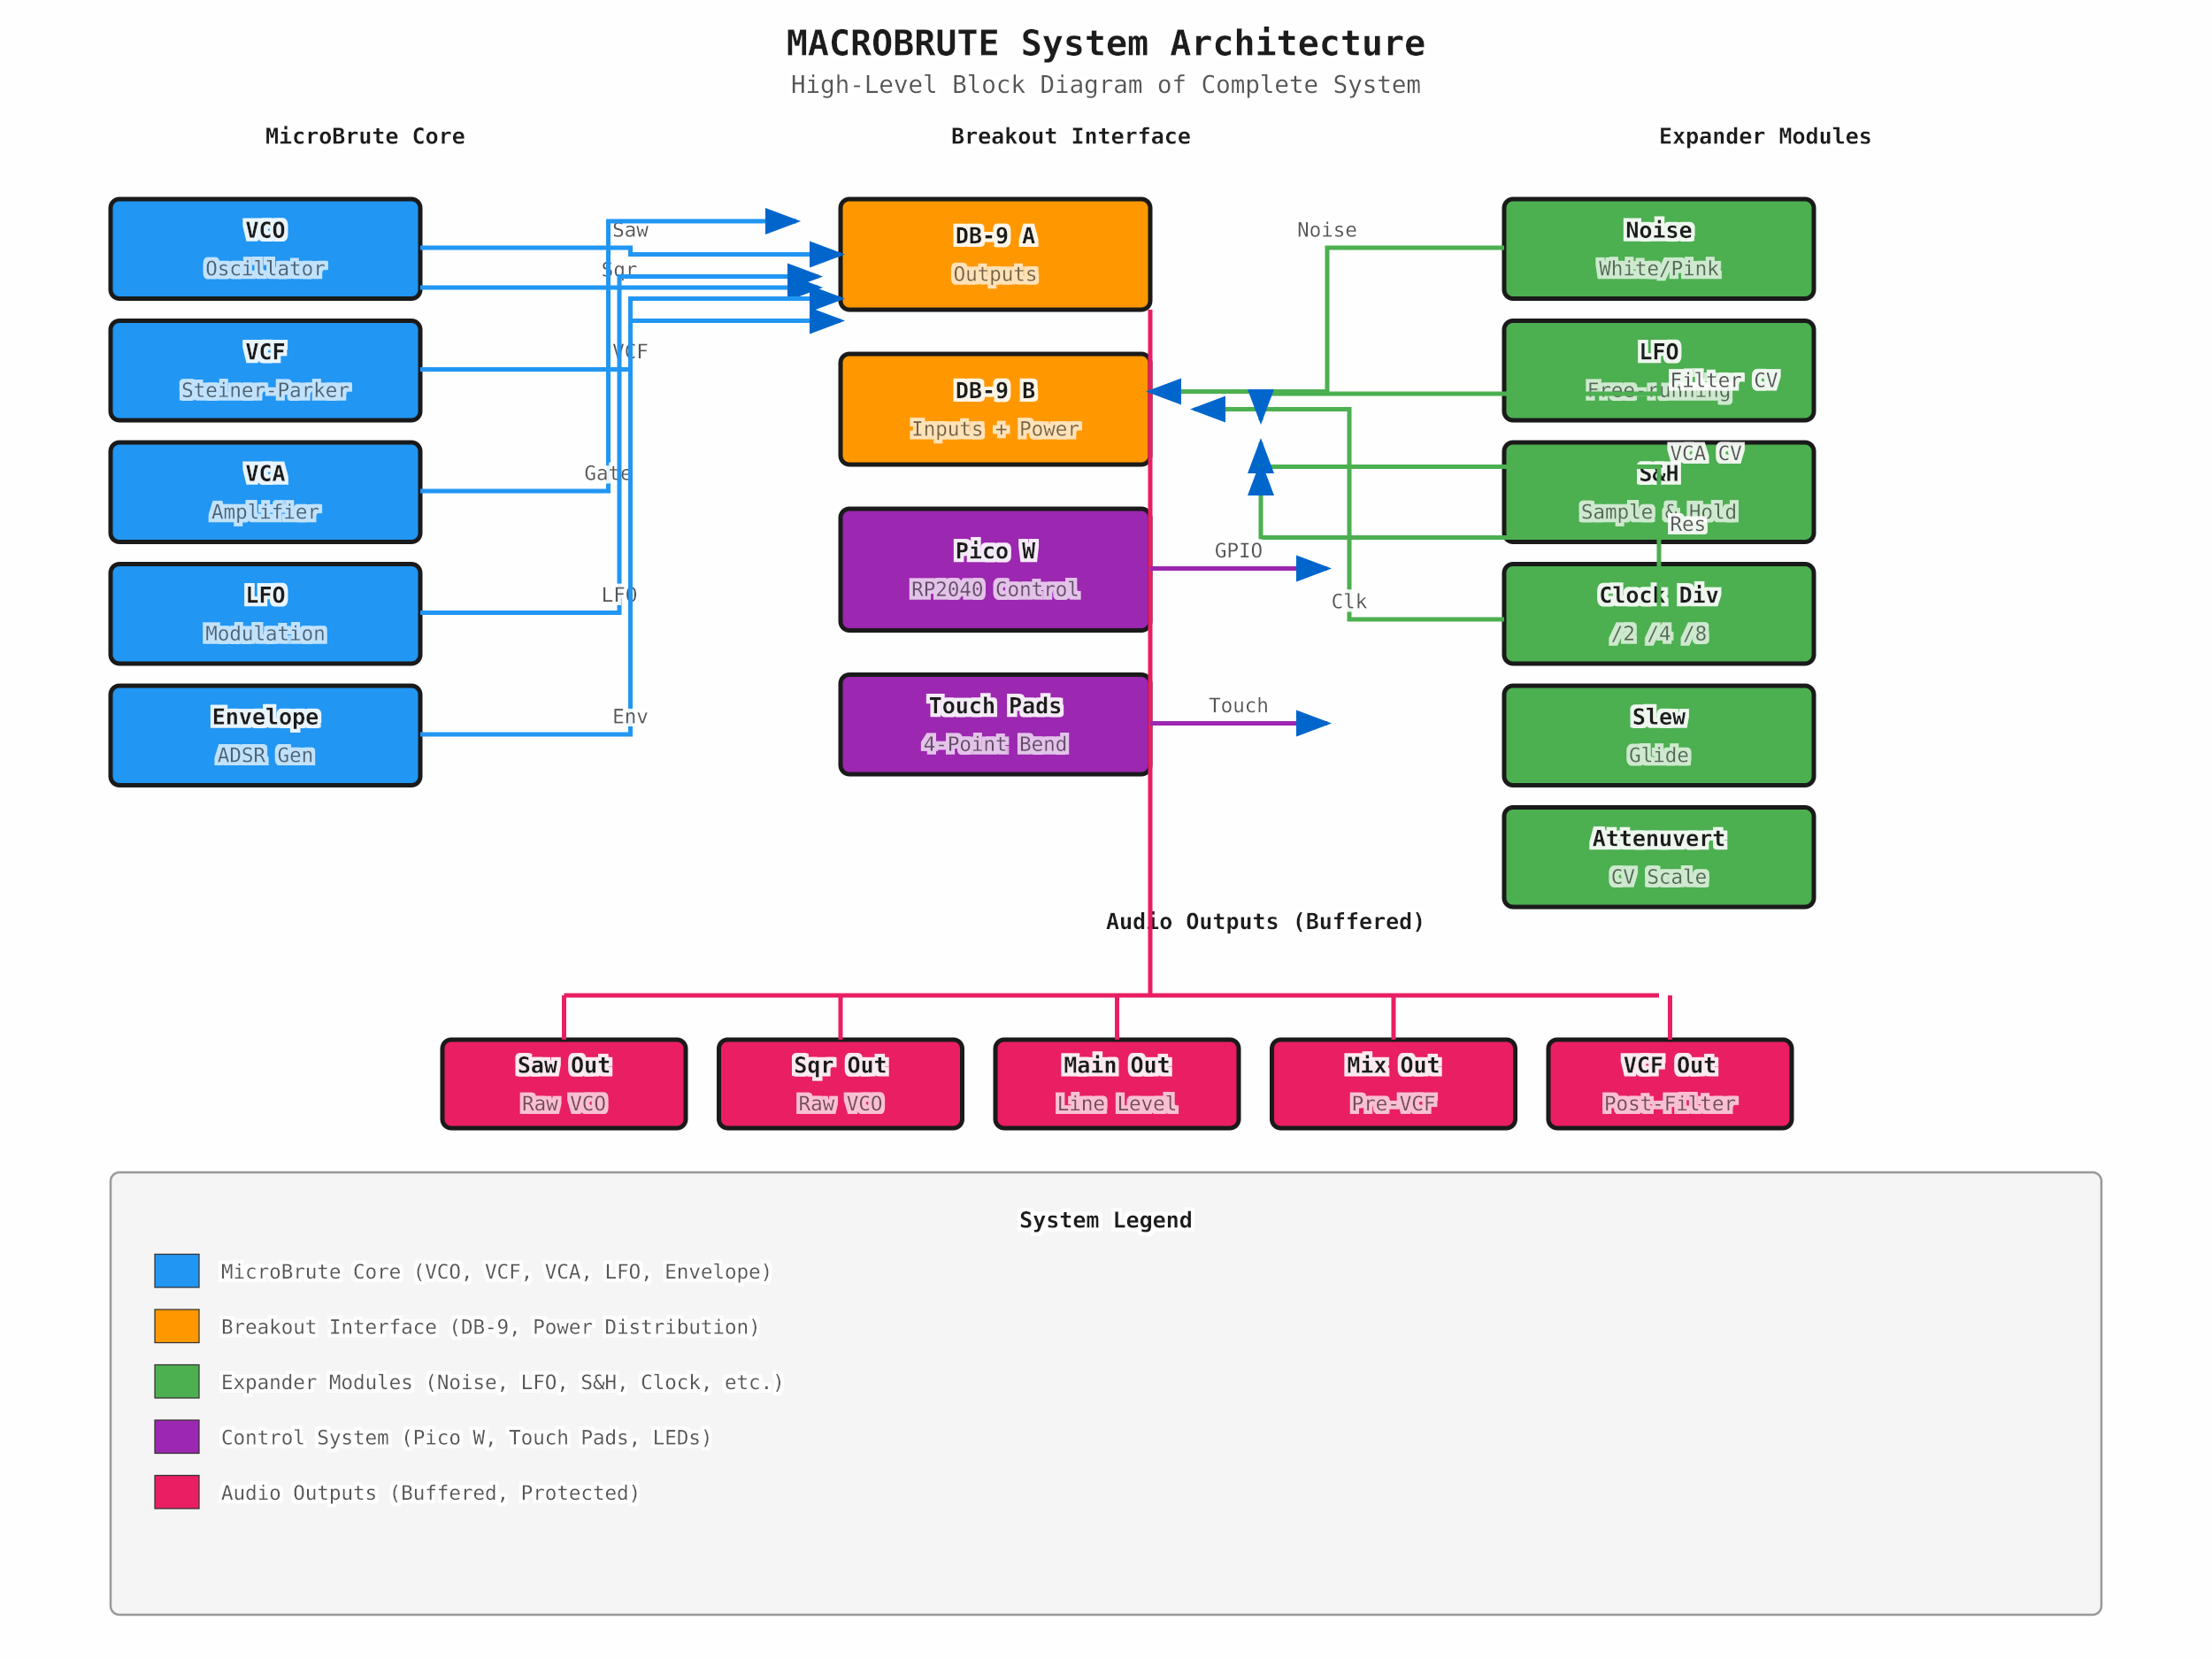
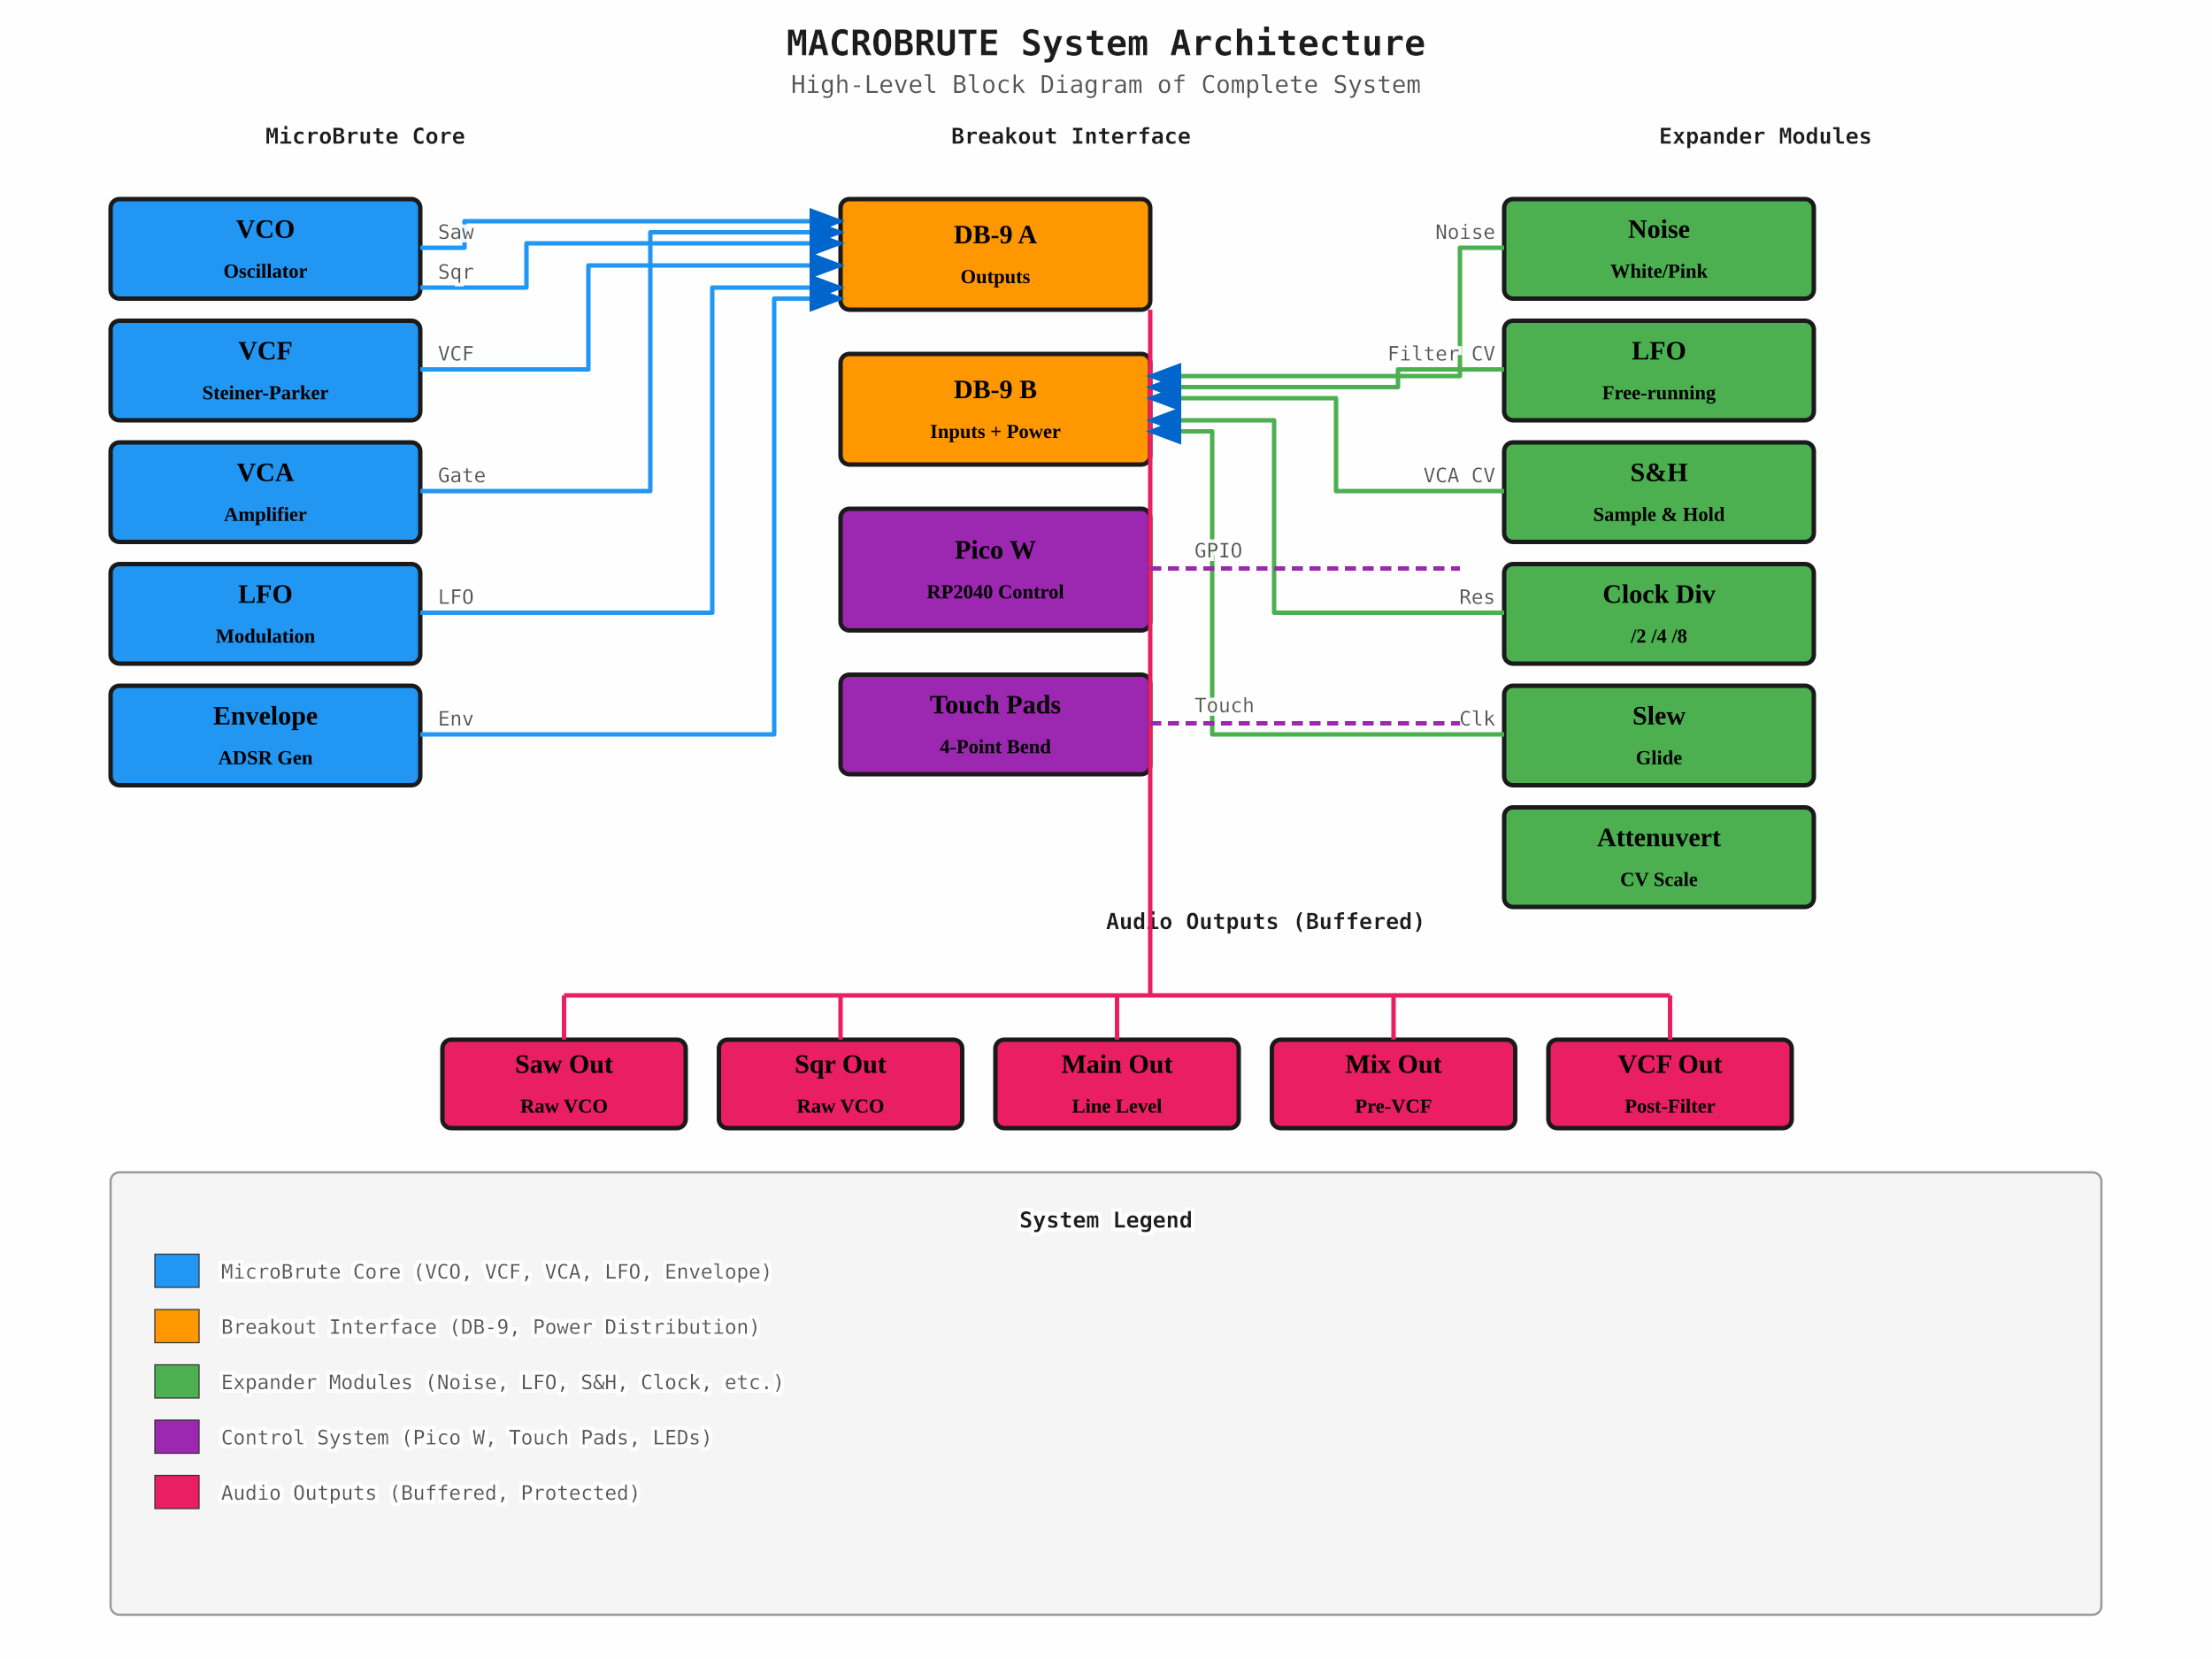
<svg xmlns="http://www.w3.org/2000/svg" viewBox="0 0 1000 750" width="1000" height="750">
  <defs>
    <filter id="textshadow" x="-20%" y="-20%" width="140%" height="140%">
      <feFlood flood-color="white" flood-opacity="0.9" result="bg" />
      <feMorphology in="SourceGraphic" operator="dilate" radius="1.5" result="dilated" />
      <feComposite in="bg" in2="dilated" operator="in" result="shadow" />
      <feMerge>
        <feMergeNode in="shadow" />
        <feMergeNode in="SourceGraphic" />
      </feMerge>
    </filter>
    <style>
    .title { font: bold 16px "SF Mono", Consolas, monospace; fill: #1a1a1a; filter: url(#textshadow); }
    .subtitle { font: 11px "SF Mono", Consolas, monospace; fill: #555; filter: url(#textshadow); }
    .label { font: bold 10px "SF Mono", Consolas, monospace; fill: #1a1a1a; filter: url(#textshadow); }
    .value { font: 9px "SF Mono", Consolas, monospace; fill: #555; filter: url(#textshadow); }
    .pin { font: 10px "SF Mono", Consolas, monospace; fill: #555; filter: url(#textshadow); }
    .anno { font: 9px "SF Mono", Consolas, monospace; fill: #0066CC; filter: url(#textshadow); }
    .wire { stroke: #1a1a1a; stroke-width: 1.5; fill: none; transition: all 0.2s; cursor: pointer; }
    .wire:hover { stroke: #ff6600; stroke-width: 2.5; filter: drop-shadow(0 0 3px #ff6600); }
    .wire-thick { stroke: #1a1a1a; stroke-width: 2.5; fill: none; transition: all 0.2s; cursor: pointer; }
    .wire-thick:hover { stroke: #ff6600; stroke-width: 3.5; filter: drop-shadow(0 0 3px #ff6600); }
    .component { stroke: #1a1a1a; stroke-width: 1.5; fill: none; }
    .filled { fill: #1a1a1a; }
    .junction { fill: #0066CC; }
  </style>
    <marker id="arrow" markerWidth="8" markerHeight="6" refX="7" refY="3" orient="auto">
      <polygon points="0 0, 8 3, 0 6" fill="#0066CC" />
    </marker>
  </defs>
  <rect width="1000" height="750" fill="#FEFEFE" />
  <text x="500" y="25" class="title" text-anchor="middle">MACROBRUTE System Architecture</text>
  <text x="500" y="42" class="subtitle" text-anchor="middle">High-Level Block Diagram of Complete System</text>
  <text x="120" y="65" class="label" font-size="12" fill="#2196F3">MicroBrute Core</text>
  <text x="430" y="65" class="label" font-size="12" fill="#FF9800">Breakout Interface</text>
  <text x="750" y="65" class="label" font-size="12" fill="#4CAF50">Expander Modules</text>
  <rect x="50" y="90" width="140" height="45" fill="#2196F3" stroke="#1a1a1a" stroke-width="2" rx="4" />
-   <text x="120.0" y="107.5" class="label" text-anchor="middle" fill="#FFF" font-size="11">VCO</text>
-   <text x="120.0" y="124.5" class="value" text-anchor="middle" fill="#FFF" font-size="8" opacity="0.8">Oscillator</text>
+   <text x="120.0" y="107.5" class="comp-label" text-anchor="middle" font-size="12" font-weight="700">VCO</text>
+   <text x="120.0" y="125.5" class="comp-label" text-anchor="middle" font-size="9" font-weight="600">Oscillator</text>
  <rect x="50" y="145" width="140" height="45" fill="#2196F3" stroke="#1a1a1a" stroke-width="2" rx="4" />
-   <text x="120.0" y="162.5" class="label" text-anchor="middle" fill="#FFF" font-size="11">VCF</text>
-   <text x="120.0" y="179.5" class="value" text-anchor="middle" fill="#FFF" font-size="8" opacity="0.8">Steiner-Parker</text>
+   <text x="120.0" y="162.5" class="comp-label" text-anchor="middle" font-size="12" font-weight="700">VCF</text>
+   <text x="120.0" y="180.5" class="comp-label" text-anchor="middle" font-size="9" font-weight="600">Steiner-Parker</text>
  <rect x="50" y="200" width="140" height="45" fill="#2196F3" stroke="#1a1a1a" stroke-width="2" rx="4" />
-   <text x="120.0" y="217.5" class="label" text-anchor="middle" fill="#FFF" font-size="11">VCA</text>
-   <text x="120.0" y="234.5" class="value" text-anchor="middle" fill="#FFF" font-size="8" opacity="0.8">Amplifier</text>
+   <text x="120.0" y="217.5" class="comp-label" text-anchor="middle" font-size="12" font-weight="700">VCA</text>
+   <text x="120.0" y="235.5" class="comp-label" text-anchor="middle" font-size="9" font-weight="600">Amplifier</text>
  <rect x="50" y="255" width="140" height="45" fill="#2196F3" stroke="#1a1a1a" stroke-width="2" rx="4" />
-   <text x="120.0" y="272.5" class="label" text-anchor="middle" fill="#FFF" font-size="11">LFO</text>
-   <text x="120.0" y="289.5" class="value" text-anchor="middle" fill="#FFF" font-size="8" opacity="0.8">Modulation</text>
+   <text x="120.0" y="272.5" class="comp-label" text-anchor="middle" font-size="12" font-weight="700">LFO</text>
+   <text x="120.0" y="290.5" class="comp-label" text-anchor="middle" font-size="9" font-weight="600">Modulation</text>
  <rect x="50" y="310" width="140" height="45" fill="#2196F3" stroke="#1a1a1a" stroke-width="2" rx="4" />
-   <text x="120.0" y="327.5" class="label" text-anchor="middle" fill="#FFF" font-size="11">Envelope</text>
-   <text x="120.0" y="344.5" class="value" text-anchor="middle" fill="#FFF" font-size="8" opacity="0.8">ADSR Gen</text>
+   <text x="120.0" y="327.5" class="comp-label" text-anchor="middle" font-size="12" font-weight="700">Envelope</text>
+   <text x="120.0" y="345.5" class="comp-label" text-anchor="middle" font-size="9" font-weight="600">ADSR Gen</text>
  <rect x="380" y="90" width="140" height="50" fill="#FF9800" stroke="#1a1a1a" stroke-width="2" rx="4" />
-   <text x="450.0" y="110.0" class="label" text-anchor="middle" fill="#FFF" font-size="11">DB-9 A</text>
-   <text x="450.0" y="127.0" class="value" text-anchor="middle" fill="#FFF" font-size="8" opacity="0.8">Outputs</text>
+   <text x="450.0" y="110.0" class="comp-label" text-anchor="middle" font-size="12" font-weight="700">DB-9 A</text>
+   <text x="450.0" y="128.0" class="comp-label" text-anchor="middle" font-size="9" font-weight="600">Outputs</text>
  <rect x="380" y="160" width="140" height="50" fill="#FF9800" stroke="#1a1a1a" stroke-width="2" rx="4" />
-   <text x="450.0" y="180.0" class="label" text-anchor="middle" fill="#FFF" font-size="11">DB-9 B</text>
-   <text x="450.0" y="197.0" class="value" text-anchor="middle" fill="#FFF" font-size="8" opacity="0.8">Inputs + Power</text>
+   <text x="450.0" y="180.0" class="comp-label" text-anchor="middle" font-size="12" font-weight="700">DB-9 B</text>
+   <text x="450.0" y="198.0" class="comp-label" text-anchor="middle" font-size="9" font-weight="600">Inputs + Power</text>
  <rect x="380" y="230" width="140" height="55" fill="#9C27B0" stroke="#1a1a1a" stroke-width="2" rx="4" />
-   <text x="450.0" y="252.5" class="label" text-anchor="middle" fill="#FFF" font-size="11">Pico W</text>
-   <text x="450.0" y="269.5" class="value" text-anchor="middle" fill="#FFF" font-size="8" opacity="0.8">RP2040 Control</text>
+   <text x="450.0" y="252.5" class="comp-label" text-anchor="middle" font-size="12" font-weight="700">Pico W</text>
+   <text x="450.0" y="270.5" class="comp-label" text-anchor="middle" font-size="9" font-weight="600">RP2040 Control</text>
  <rect x="380" y="305" width="140" height="45" fill="#9C27B0" stroke="#1a1a1a" stroke-width="2" rx="4" />
-   <text x="450.0" y="322.5" class="label" text-anchor="middle" fill="#FFF" font-size="11">Touch Pads</text>
-   <text x="450.0" y="339.5" class="value" text-anchor="middle" fill="#FFF" font-size="8" opacity="0.8">4-Point Bend</text>
+   <text x="450.0" y="322.5" class="comp-label" text-anchor="middle" font-size="12" font-weight="700">Touch Pads</text>
+   <text x="450.0" y="340.5" class="comp-label" text-anchor="middle" font-size="9" font-weight="600">4-Point Bend</text>
  <rect x="680" y="90" width="140" height="45" fill="#4CAF50" stroke="#1a1a1a" stroke-width="2" rx="4" />
-   <text x="750.0" y="107.5" class="label" text-anchor="middle" fill="#FFF" font-size="11">Noise</text>
-   <text x="750.0" y="124.5" class="value" text-anchor="middle" fill="#FFF" font-size="8" opacity="0.8">White/Pink</text>
+   <text x="750.0" y="107.5" class="comp-label" text-anchor="middle" font-size="12" font-weight="700">Noise</text>
+   <text x="750.0" y="125.5" class="comp-label" text-anchor="middle" font-size="9" font-weight="600">White/Pink</text>
  <rect x="680" y="145" width="140" height="45" fill="#4CAF50" stroke="#1a1a1a" stroke-width="2" rx="4" />
-   <text x="750.0" y="162.5" class="label" text-anchor="middle" fill="#FFF" font-size="11">LFO</text>
-   <text x="750.0" y="179.5" class="value" text-anchor="middle" fill="#FFF" font-size="8" opacity="0.8">Free-running</text>
+   <text x="750.0" y="162.5" class="comp-label" text-anchor="middle" font-size="12" font-weight="700">LFO</text>
+   <text x="750.0" y="180.5" class="comp-label" text-anchor="middle" font-size="9" font-weight="600">Free-running</text>
  <rect x="680" y="200" width="140" height="45" fill="#4CAF50" stroke="#1a1a1a" stroke-width="2" rx="4" />
-   <text x="750.0" y="217.5" class="label" text-anchor="middle" fill="#FFF" font-size="11">S&amp;H</text>
-   <text x="750.0" y="234.5" class="value" text-anchor="middle" fill="#FFF" font-size="8" opacity="0.8">Sample &amp; Hold</text>
+   <text x="750.0" y="217.5" class="comp-label" text-anchor="middle" font-size="12" font-weight="700">S&amp;H</text>
+   <text x="750.0" y="235.5" class="comp-label" text-anchor="middle" font-size="9" font-weight="600">Sample &amp; Hold</text>
  <rect x="680" y="255" width="140" height="45" fill="#4CAF50" stroke="#1a1a1a" stroke-width="2" rx="4" />
-   <text x="750.0" y="272.5" class="label" text-anchor="middle" fill="#FFF" font-size="11">Clock Div</text>
-   <text x="750.0" y="289.5" class="value" text-anchor="middle" fill="#FFF" font-size="8" opacity="0.8">/2 /4 /8</text>
+   <text x="750.0" y="272.5" class="comp-label" text-anchor="middle" font-size="12" font-weight="700">Clock Div</text>
+   <text x="750.0" y="290.5" class="comp-label" text-anchor="middle" font-size="9" font-weight="600">/2 /4 /8</text>
  <rect x="680" y="310" width="140" height="45" fill="#4CAF50" stroke="#1a1a1a" stroke-width="2" rx="4" />
-   <text x="750.0" y="327.5" class="label" text-anchor="middle" fill="#FFF" font-size="11">Slew</text>
-   <text x="750.0" y="344.5" class="value" text-anchor="middle" fill="#FFF" font-size="8" opacity="0.8">Glide</text>
+   <text x="750.0" y="327.5" class="comp-label" text-anchor="middle" font-size="12" font-weight="700">Slew</text>
+   <text x="750.0" y="345.5" class="comp-label" text-anchor="middle" font-size="9" font-weight="600">Glide</text>
  <rect x="680" y="365" width="140" height="45" fill="#4CAF50" stroke="#1a1a1a" stroke-width="2" rx="4" />
-   <text x="750.0" y="382.5" class="label" text-anchor="middle" fill="#FFF" font-size="11">Attenuvert</text>
-   <text x="750.0" y="399.5" class="value" text-anchor="middle" fill="#FFF" font-size="8" opacity="0.8">CV Scale</text>
-   <path d="M190,112 L285,112 L285,115 L380,115" stroke="#2196F3" stroke-width="2" fill="none" marker-end="url(#arrow)" />
-   <text x="285" y="107" class="value" text-anchor="middle" fill="#2196F3" font-size="7">Saw</text>
-   <path d="M190,130 L280,130 L280,130 L370,130" stroke="#2196F3" stroke-width="2" fill="none" marker-end="url(#arrow)" />
-   <text x="280" y="125" class="value" text-anchor="middle" fill="#2196F3" font-size="7">Sqr</text>
-   <path d="M190,167 L285,167 L285,145 L380,145" stroke="#2196F3" stroke-width="2" fill="none" marker-end="url(#arrow)" />
-   <text x="285" y="162" class="value" text-anchor="middle" fill="#2196F3" font-size="7">VCF</text>
-   <path d="M190,222 L275,222 L275,100 L360,100" stroke="#2196F3" stroke-width="2" fill="none" marker-end="url(#arrow)" />
-   <text x="275" y="217" class="value" text-anchor="middle" fill="#2196F3" font-size="7">Gate</text>
-   <path d="M190,277 L280,277 L280,125 L370,125" stroke="#2196F3" stroke-width="2" fill="none" marker-end="url(#arrow)" />
-   <text x="280" y="272" class="value" text-anchor="middle" fill="#2196F3" font-size="7">LFO</text>
-   <path d="M190,332 L285,332 L285,135 L380,135" stroke="#2196F3" stroke-width="2" fill="none" marker-end="url(#arrow)" />
-   <text x="285" y="327" class="value" text-anchor="middle" fill="#2196F3" font-size="7">Env</text>
+   <text x="750.0" y="382.5" class="comp-label" text-anchor="middle" font-size="12" font-weight="700">Attenuvert</text>
+   <text x="750.0" y="400.5" class="comp-label" text-anchor="middle" font-size="9" font-weight="600">CV Scale</text>
+   <path d="M190,112 L210,112 L210,100 L380,100" stroke="#2196F3" stroke-width="2" fill="none" stroke-linejoin="round" marker-end="url(#arrow)" />
+   <text x="198" y="108" class="value" text-anchor="start" fill="#2196F3" font-size="8" font-weight="600">Saw</text>
+   <path d="M190,130 L238,130 L238,110 L380,110" stroke="#2196F3" stroke-width="2" fill="none" stroke-linejoin="round" marker-end="url(#arrow)" />
+   <text x="198" y="126" class="value" text-anchor="start" fill="#2196F3" font-size="8" font-weight="600">Sqr</text>
+   <path d="M190,167 L266,167 L266,120 L380,120" stroke="#2196F3" stroke-width="2" fill="none" stroke-linejoin="round" marker-end="url(#arrow)" />
+   <text x="198" y="163" class="value" text-anchor="start" fill="#2196F3" font-size="8" font-weight="600">VCF</text>
+   <path d="M190,222 L294,222 L294,105 L380,105" stroke="#2196F3" stroke-width="2" fill="none" stroke-linejoin="round" marker-end="url(#arrow)" />
+   <text x="198" y="218" class="value" text-anchor="start" fill="#2196F3" font-size="8" font-weight="600">Gate</text>
+   <path d="M190,277 L322,277 L322,130 L380,130" stroke="#2196F3" stroke-width="2" fill="none" stroke-linejoin="round" marker-end="url(#arrow)" />
+   <text x="198" y="273" class="value" text-anchor="start" fill="#2196F3" font-size="8" font-weight="600">LFO</text>
+   <path d="M190,332 L350,332 L350,135 L380,135" stroke="#2196F3" stroke-width="2" fill="none" stroke-linejoin="round" marker-end="url(#arrow)" />
+   <text x="198" y="328" class="value" text-anchor="start" fill="#2196F3" font-size="8" font-weight="600">Env</text>
  <text x="500" y="420" class="label" font-size="12" fill="#E91E63">Audio Outputs (Buffered)</text>
  <rect x="450" y="470" width="110" height="40" fill="#E91E63" stroke="#1a1a1a" stroke-width="2" rx="4" />
-   <text x="505.0" y="485.0" class="label" text-anchor="middle" fill="#FFF" font-size="11">Main Out</text>
-   <text x="505.0" y="502.0" class="value" text-anchor="middle" fill="#FFF" font-size="8" opacity="0.8">Line Level</text>
+   <text x="505.0" y="485.0" class="comp-label" text-anchor="middle" font-size="12" font-weight="700">Main Out</text>
+   <text x="505.0" y="503.0" class="comp-label" text-anchor="middle" font-size="9" font-weight="600">Line Level</text>
  <rect x="200" y="470" width="110" height="40" fill="#E91E63" stroke="#1a1a1a" stroke-width="2" rx="4" />
-   <text x="255.0" y="485.0" class="label" text-anchor="middle" fill="#FFF" font-size="11">Saw Out</text>
-   <text x="255.0" y="502.0" class="value" text-anchor="middle" fill="#FFF" font-size="8" opacity="0.8">Raw VCO</text>
+   <text x="255.0" y="485.0" class="comp-label" text-anchor="middle" font-size="12" font-weight="700">Saw Out</text>
+   <text x="255.0" y="503.0" class="comp-label" text-anchor="middle" font-size="9" font-weight="600">Raw VCO</text>
  <rect x="325" y="470" width="110" height="40" fill="#E91E63" stroke="#1a1a1a" stroke-width="2" rx="4" />
-   <text x="380.0" y="485.0" class="label" text-anchor="middle" fill="#FFF" font-size="11">Sqr Out</text>
-   <text x="380.0" y="502.0" class="value" text-anchor="middle" fill="#FFF" font-size="8" opacity="0.8">Raw VCO</text>
+   <text x="380.0" y="485.0" class="comp-label" text-anchor="middle" font-size="12" font-weight="700">Sqr Out</text>
+   <text x="380.0" y="503.0" class="comp-label" text-anchor="middle" font-size="9" font-weight="600">Raw VCO</text>
  <rect x="575" y="470" width="110" height="40" fill="#E91E63" stroke="#1a1a1a" stroke-width="2" rx="4" />
-   <text x="630.0" y="485.0" class="label" text-anchor="middle" fill="#FFF" font-size="11">Mix Out</text>
-   <text x="630.0" y="502.0" class="value" text-anchor="middle" fill="#FFF" font-size="8" opacity="0.8">Pre-VCF</text>
+   <text x="630.0" y="485.0" class="comp-label" text-anchor="middle" font-size="12" font-weight="700">Mix Out</text>
+   <text x="630.0" y="503.0" class="comp-label" text-anchor="middle" font-size="9" font-weight="600">Pre-VCF</text>
  <rect x="700" y="470" width="110" height="40" fill="#E91E63" stroke="#1a1a1a" stroke-width="2" rx="4" />
-   <text x="755.0" y="485.0" class="label" text-anchor="middle" fill="#FFF" font-size="11">VCF Out</text>
-   <text x="755.0" y="502.0" class="value" text-anchor="middle" fill="#FFF" font-size="8" opacity="0.8">Post-Filter</text>
+   <text x="755.0" y="485.0" class="comp-label" text-anchor="middle" font-size="12" font-weight="700">VCF Out</text>
+   <text x="755.0" y="503.0" class="comp-label" text-anchor="middle" font-size="9" font-weight="600">Post-Filter</text>
  <line x1="520" y1="140" x2="520" y2="450" stroke="#E91E63" stroke-width="2" />
-   <line x1="255" y1="450" x2="750" y2="450" stroke="#E91E63" stroke-width="2" />
+   <line x1="255" y1="450" x2="755" y2="450" stroke="#E91E63" stroke-width="2" />
  <line x1="255" y1="450" x2="255" y2="470" stroke="#E91E63" stroke-width="2" />
  <line x1="380" y1="450" x2="380" y2="470" stroke="#E91E63" stroke-width="2" />
  <line x1="505" y1="450" x2="505" y2="470" stroke="#E91E63" stroke-width="2" />
  <line x1="630" y1="450" x2="630" y2="470" stroke="#E91E63" stroke-width="2" />
  <line x1="755" y1="450" x2="755" y2="470" stroke="#E91E63" stroke-width="2" />
-   <path d="M680,112 L600,112 L600,177 L520,177" stroke="#4CAF50" stroke-width="2" fill="none" marker-end="url(#arrow)" />
-   <text x="600" y="107" class="value" text-anchor="middle" fill="#4CAF50" font-size="7">Noise</text>
-   <path d="M680,280 L610,280 L610,185 L540,185" stroke="#4CAF50" stroke-width="2" fill="none" marker-end="url(#arrow)" />
-   <text x="610" y="275" class="value" text-anchor="middle" fill="#4CAF50" font-size="7">Clk</text>
-   <path d="M750,167 L750,178 L570,178 L570,190" stroke="#4CAF50" stroke-width="2" fill="none" marker-end="url(#arrow)" />
-   <text x="755" y="175" class="value" fill="#4CAF50" font-size="7">Filter CV</text>
-   <path d="M750,222 L750,211 L570,211 L570,200" stroke="#4CAF50" stroke-width="2" fill="none" marker-end="url(#arrow)" />
-   <text x="755" y="208" class="value" fill="#4CAF50" font-size="7">VCA CV</text>
-   <path d="M750,277 L750,243 L570,243 L570,210" stroke="#4CAF50" stroke-width="2" fill="none" marker-end="url(#arrow)" />
-   <text x="755" y="240" class="value" fill="#4CAF50" font-size="7">Res</text>
-   <path d="M520,257 L560,257 L560,257 L600,257" stroke="#9C27B0" stroke-width="2" fill="none" marker-end="url(#arrow)" />
-   <text x="560" y="252" class="value" text-anchor="middle" fill="#9C27B0" font-size="7">GPIO</text>
-   <path d="M520,327 L560,327 L560,327 L600,327" stroke="#9C27B0" stroke-width="2" fill="none" marker-end="url(#arrow)" />
-   <text x="560" y="322" class="value" text-anchor="middle" fill="#9C27B0" font-size="7">Touch</text>
+   <text x="676" y="108" class="value" text-anchor="end" fill="#4CAF50" font-size="8" font-weight="600">Noise</text>
+   <path d="M680,112 L660,112 L660,170 L520,170" stroke="#4CAF50" stroke-width="2" fill="none" stroke-linejoin="round" marker-end="url(#arrow)" />
+   <text x="676" y="163" class="value" text-anchor="end" fill="#4CAF50" font-size="8" font-weight="600">Filter CV</text>
+   <path d="M680,167 L632,167 L632,175 L520,175" stroke="#4CAF50" stroke-width="2" fill="none" stroke-linejoin="round" marker-end="url(#arrow)" />
+   <text x="676" y="218" class="value" text-anchor="end" fill="#4CAF50" font-size="8" font-weight="600">VCA CV</text>
+   <path d="M680,222 L604,222 L604,180 L520,180" stroke="#4CAF50" stroke-width="2" fill="none" stroke-linejoin="round" marker-end="url(#arrow)" />
+   <text x="676" y="273" class="value" text-anchor="end" fill="#4CAF50" font-size="8" font-weight="600">Res</text>
+   <path d="M680,277 L576,277 L576,190 L520,190" stroke="#4CAF50" stroke-width="2" fill="none" stroke-linejoin="round" marker-end="url(#arrow)" />
+   <text x="676" y="328" class="value" text-anchor="end" fill="#4CAF50" font-size="8" font-weight="600">Clk</text>
+   <path d="M680,332 L548,332 L548,195 L520,195" stroke="#4CAF50" stroke-width="2" fill="none" stroke-linejoin="round" marker-end="url(#arrow)" />
+   <line x1="520" y1="257" x2="660" y2="257" stroke="#9C27B0" stroke-width="2" stroke-dasharray="5,3" />
+   <text x="540" y="252" class="value" fill="#9C27B0" font-size="8">GPIO</text>
+   <line x1="520" y1="327" x2="660" y2="327" stroke="#9C27B0" stroke-width="2" stroke-dasharray="5,3" />
+   <text x="540" y="322" class="value" fill="#9C27B0" font-size="8">Touch</text>
  <rect x="50" y="530" width="900" height="200" fill="#F5F5F5" stroke="#999" stroke-width="1" rx="4" />
  <text x="500" y="555" class="label" text-anchor="middle" fill="#333">System Legend</text>
  <rect x="70" y="567" width="20" height="15" fill="#2196F3" stroke="#333" stroke-width="0.5" />
  <text x="100" y="578" class="value" font-size="10">MicroBrute Core (VCO, VCF, VCA, LFO, Envelope)</text>
  <rect x="70" y="592" width="20" height="15" fill="#FF9800" stroke="#333" stroke-width="0.5" />
  <text x="100" y="603" class="value" font-size="10">Breakout Interface (DB-9, Power Distribution)</text>
  <rect x="70" y="617" width="20" height="15" fill="#4CAF50" stroke="#333" stroke-width="0.5" />
  <text x="100" y="628" class="value" font-size="10">Expander Modules (Noise, LFO, S&amp;H, Clock, etc.)</text>
  <rect x="70" y="642" width="20" height="15" fill="#9C27B0" stroke="#333" stroke-width="0.5" />
  <text x="100" y="653" class="value" font-size="10">Control System (Pico W, Touch Pads, LEDs)</text>
  <rect x="70" y="667" width="20" height="15" fill="#E91E63" stroke="#333" stroke-width="0.5" />
  <text x="100" y="678" class="value" font-size="10">Audio Outputs (Buffered, Protected)</text>
</svg>
